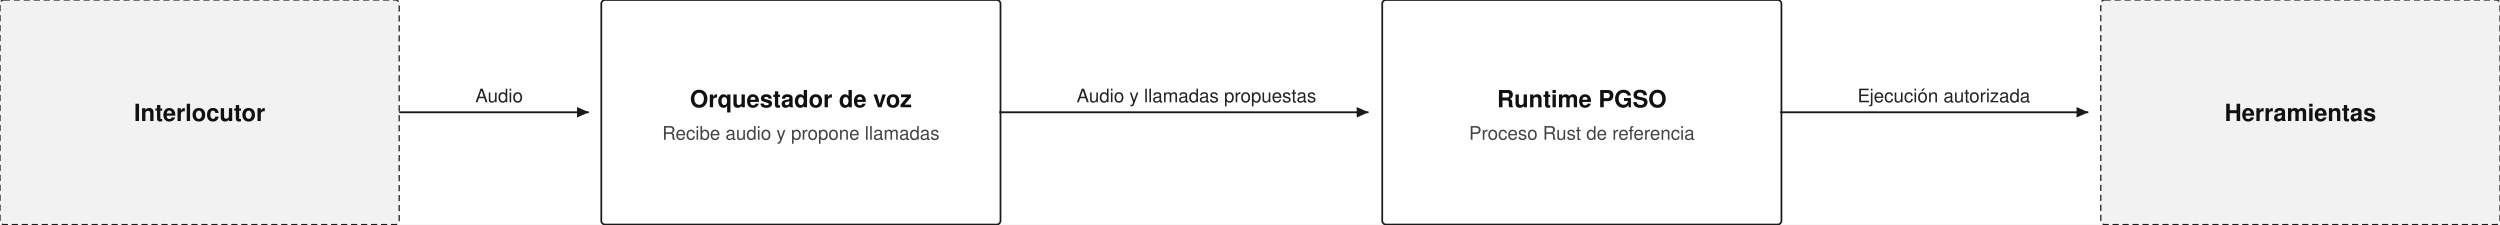
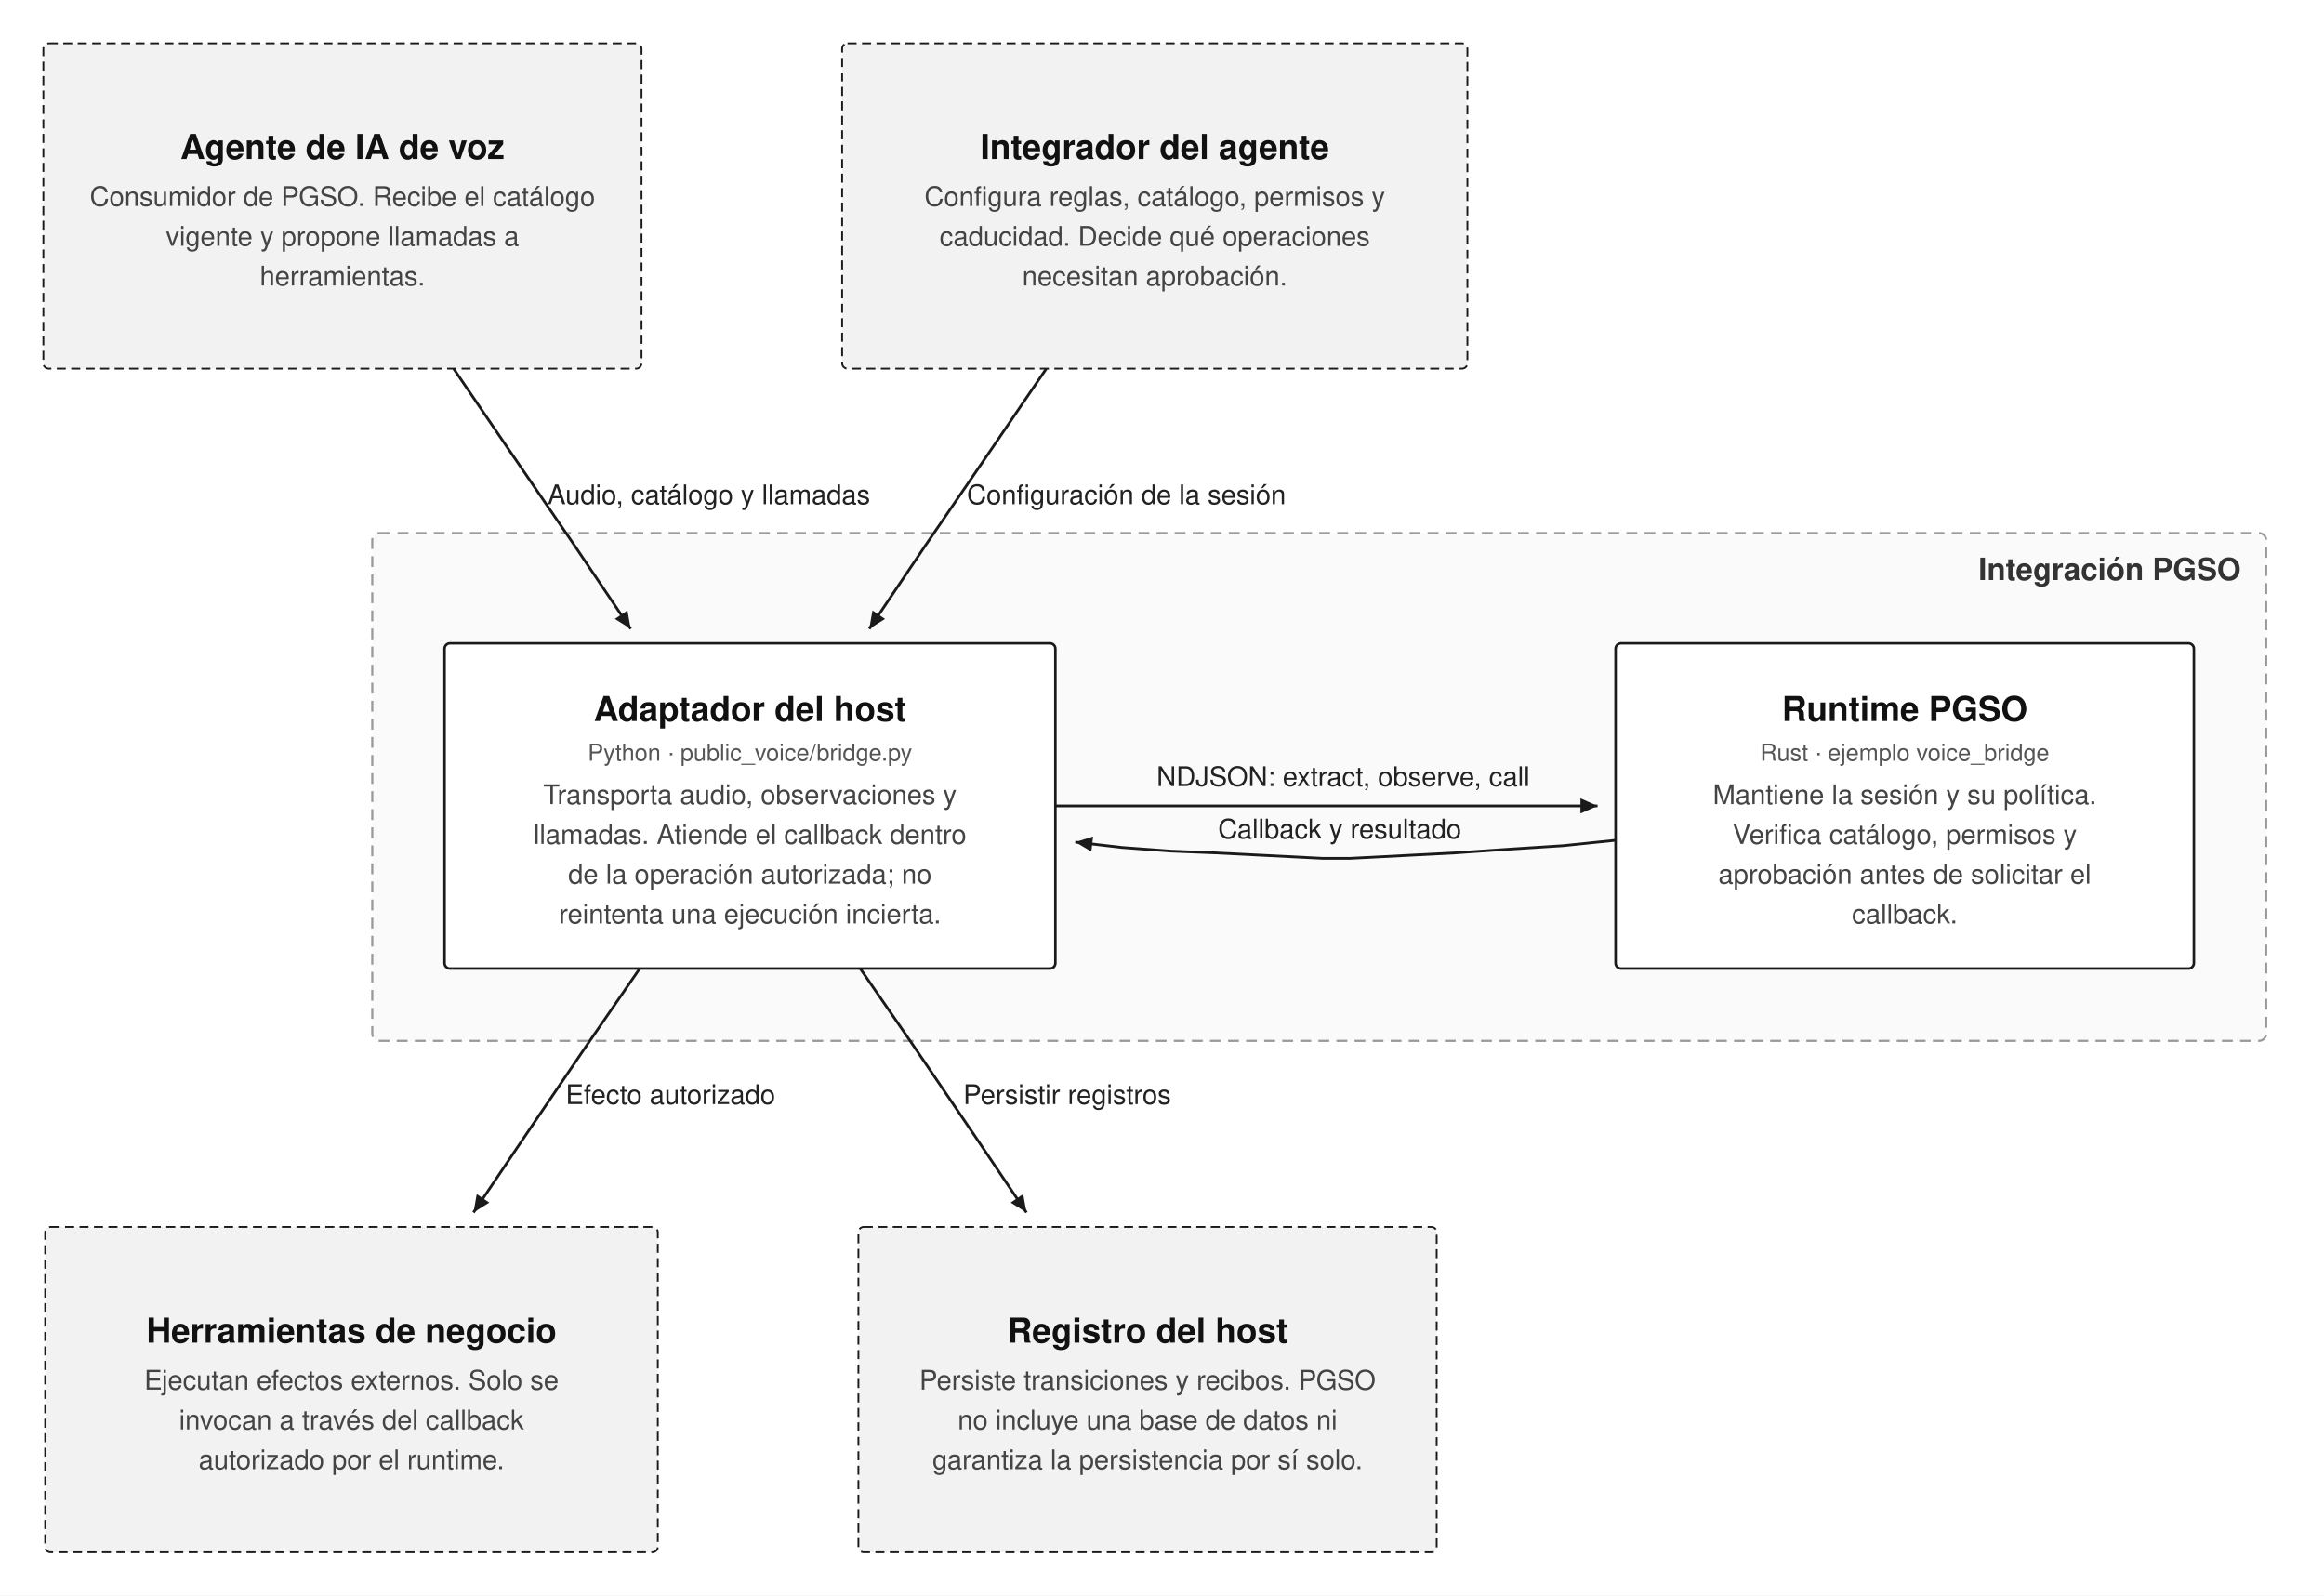
- <svg xmlns="http://www.w3.org/2000/svg" viewBox="0 0 2004 180" width="2004" height="180" font-family="Helvetica, Arial, sans-serif">
-   <rect width="100%" height="100%" fill="white" />
+ <svg xmlns="http://www.w3.org/2000/svg" viewBox="-24 -24 1286 883" width="1286" height="883" font-family="Helvetica, Arial, sans-serif">
+   <rect x="-24" y="-24" width="1286" height="883" fill="white" />
  <defs>
    <marker id="a" viewBox="0 0 10 10" refX="9" refY="5" markerWidth="7" markerHeight="7" orient="auto-start-reverse">
      <path d="M0,1 L9,5 L0,9 z" fill="#1a1a1a" />
    </marker>
  </defs>
-   <rect x="0" y="0" width="320" height="180" rx="3" fill="#F2F2F2" stroke="#1a1a1a" stroke-width="1.0" stroke-dasharray="5 3" />
-   <text x="160.0" y="97.0" font-size="19" font-weight="bold" text-anchor="middle" fill="#111">Interlocutor</text>
-   <rect x="482" y="0" width="320" height="180" rx="3" fill="white" stroke="#1a1a1a" stroke-width="1.4" />
-   <text x="642.0" y="86.0" font-size="19" font-weight="bold" text-anchor="middle" fill="#111">Orquestador de voz</text>
-   <text x="642.0" y="112.0" font-size="15" text-anchor="middle" fill="#444">Recibe audio y propone llamadas</text>
-   <rect x="1108" y="0" width="320" height="180" rx="3" fill="white" stroke="#1a1a1a" stroke-width="1.4" />
-   <text x="1268.0" y="86.0" font-size="19" font-weight="bold" text-anchor="middle" fill="#111">Runtime PGSO</text>
-   <text x="1268.0" y="112.0" font-size="15" text-anchor="middle" fill="#444">Proceso Rust de referencia</text>
-   <rect x="1684" y="0" width="320" height="180" rx="3" fill="#F2F2F2" stroke="#1a1a1a" stroke-width="1.0" stroke-dasharray="5 3" />
-   <text x="1844.0" y="97.0" font-size="19" font-weight="bold" text-anchor="middle" fill="#111">Herramientas</text>
-   <path d="M 320,90 L 368,90 L 422,90 L 472,90" fill="none" stroke="#1a1a1a" stroke-width="1.5" marker-end="url(#a)" />
-   <text x="381" y="82" font-size="15" fill="#222">Audio</text>
-   <path d="M 801,90 L 892,90 L 1005,90 L 1097,90" fill="none" stroke="#1a1a1a" stroke-width="1.5" marker-end="url(#a)" />
-   <text x="863" y="82" font-size="15" fill="#222">Audio y llamadas propuestas</text>
-   <path d="M 1427,90 L 1504,90 L 1596,90 L 1674,90" fill="none" stroke="#1a1a1a" stroke-width="1.5" marker-end="url(#a)" />
-   <text x="1489" y="82" font-size="15" fill="#222">Ejecución autorizada</text>
+   <rect x="0" y="0" width="331" height="180" rx="3" fill="#F2F2F2" stroke="#1a1a1a" stroke-width="1.0" stroke-dasharray="5 3" />
+   <text x="165.5" y="64.0" font-size="19" font-weight="bold" text-anchor="middle" fill="#111">Agente de IA de voz</text>
+   <text x="165.5" y="90.0" font-size="15" text-anchor="middle" fill="#444">Consumidor de PGSO. Recibe el catálogo</text>
+   <text x="165.5" y="112.0" font-size="15" text-anchor="middle" fill="#444">vigente y propone llamadas a</text>
+   <text x="165.5" y="134.0" font-size="15" text-anchor="middle" fill="#444">herramientas.</text>
+   <rect x="442" y="0" width="346" height="180" rx="3" fill="#F2F2F2" stroke="#1a1a1a" stroke-width="1.0" stroke-dasharray="5 3" />
+   <text x="615.0" y="64.0" font-size="19" font-weight="bold" text-anchor="middle" fill="#111">Integrador del agente</text>
+   <text x="615.0" y="90.0" font-size="15" text-anchor="middle" fill="#444">Configura reglas, catálogo, permisos y</text>
+   <text x="615.0" y="112.0" font-size="15" text-anchor="middle" fill="#444">caducidad. Decide qué operaciones</text>
+   <text x="615.0" y="134.0" font-size="15" text-anchor="middle" fill="#444">necesitan aprobación.</text>
+   <rect x="182" y="271" width="1048" height="281" rx="4" fill="#FAFAFA" stroke="#9a9a9a" stroke-width="1.2" stroke-dasharray="6 4" />
+   <text x="1216" y="297" text-anchor="end" font-size="17" font-weight="bold" fill="#333">Integración PGSO</text>
+   <rect x="1" y="655" width="339" height="180" rx="3" fill="#F2F2F2" stroke="#1a1a1a" stroke-width="1.0" stroke-dasharray="5 3" />
+   <text x="170.5" y="719.0" font-size="19" font-weight="bold" text-anchor="middle" fill="#111">Herramientas de negocio</text>
+   <text x="170.5" y="745.0" font-size="15" text-anchor="middle" fill="#444">Ejecutan efectos externos. Solo se</text>
+   <text x="170.5" y="767.0" font-size="15" text-anchor="middle" fill="#444">invocan a través del callback</text>
+   <text x="170.5" y="789.0" font-size="15" text-anchor="middle" fill="#444">autorizado por el runtime.</text>
+   <rect x="451" y="655" width="320" height="180" rx="3" fill="#F2F2F2" stroke="#1a1a1a" stroke-width="1.0" stroke-dasharray="5 3" />
+   <text x="611.0" y="719.0" font-size="19" font-weight="bold" text-anchor="middle" fill="#111">Registro del host</text>
+   <text x="611.0" y="745.0" font-size="15" text-anchor="middle" fill="#444">Persiste transiciones y recibos. PGSO</text>
+   <text x="611.0" y="767.0" font-size="15" text-anchor="middle" fill="#444">no incluye una base de datos ni</text>
+   <text x="611.0" y="789.0" font-size="15" text-anchor="middle" fill="#444">garantiza la persistencia por sí solo.</text>
+   <rect x="222" y="332" width="338" height="180" rx="3" fill="white" stroke="#1a1a1a" stroke-width="1.4" />
+   <text x="391.0" y="375.0" font-size="19" font-weight="bold" text-anchor="middle" fill="#111">Adaptador del host</text>
+   <text x="391.0" y="397.0" font-size="13" text-anchor="middle" fill="#555">Python · public_voice/bridge.py</text>
+   <text x="391.0" y="421.0" font-size="15" text-anchor="middle" fill="#444">Transporta audio, observaciones y</text>
+   <text x="391.0" y="443.0" font-size="15" text-anchor="middle" fill="#444">llamadas. Atiende el callback dentro</text>
+   <text x="391.0" y="465.0" font-size="15" text-anchor="middle" fill="#444">de la operación autorizada; no</text>
+   <text x="391.0" y="487.0" font-size="15" text-anchor="middle" fill="#444">reintenta una ejecución incierta.</text>
+   <rect x="870" y="332" width="320" height="180" rx="3" fill="white" stroke="#1a1a1a" stroke-width="1.4" />
+   <text x="1030.0" y="375.0" font-size="19" font-weight="bold" text-anchor="middle" fill="#111">Runtime PGSO</text>
+   <text x="1030.0" y="397.0" font-size="13" text-anchor="middle" fill="#555">Rust · ejemplo voice_bridge</text>
+   <text x="1030.0" y="421.0" font-size="15" text-anchor="middle" fill="#444">Mantiene la sesión y su política.</text>
+   <text x="1030.0" y="443.0" font-size="15" text-anchor="middle" fill="#444">Verifica catálogo, permisos y</text>
+   <text x="1030.0" y="465.0" font-size="15" text-anchor="middle" fill="#444">aprobación antes de solicitar el</text>
+   <text x="1030.0" y="487.0" font-size="15" text-anchor="middle" fill="#444">callback.</text>
+   <path d="M 560,422 L 653,422 L 767,422 L 860,422" fill="none" stroke="#1a1a1a" stroke-width="1.5" marker-end="url(#a)" />
+   <text x="616" y="411" font-size="15" fill="#222">NDJSON: extract, observe, call</text>
+   <path d="M 870,441 L 841,444 L 810,446 L 781,448 L 723,451 L 708,451 L 649,448 L 624,447 L 597,445 L 571,442" fill="none" stroke="#1a1a1a" stroke-width="1.5" marker-end="url(#a)" />
+   <text x="650" y="440" font-size="15" fill="#222">Callback y resultado</text>
+   <path d="M 227,180 L 257,224 L 294,278 L 325,324" fill="none" stroke="#1a1a1a" stroke-width="1.5" marker-end="url(#a)" />
+   <text x="279" y="255" font-size="15" fill="#222">Audio, catálogo y llamadas</text>
+   <path d="M 555,180 L 525,224 L 488,278 L 457,324" fill="none" stroke="#1a1a1a" stroke-width="1.5" marker-end="url(#a)" />
+   <text x="511" y="255" font-size="15" fill="#222">Configuración de la sesión</text>
+   <path d="M 330,512 L 301,554 L 267,604 L 238,647" fill="none" stroke="#1a1a1a" stroke-width="1.5" marker-end="url(#a)" />
+   <text x="289" y="587" font-size="15" fill="#222">Efecto autorizado</text>
+   <path d="M 452,512 L 481,554 L 515,604 L 544,647" fill="none" stroke="#1a1a1a" stroke-width="1.5" marker-end="url(#a)" />
+   <text x="509" y="587" font-size="15" fill="#222">Persistir registros</text>
</svg>
